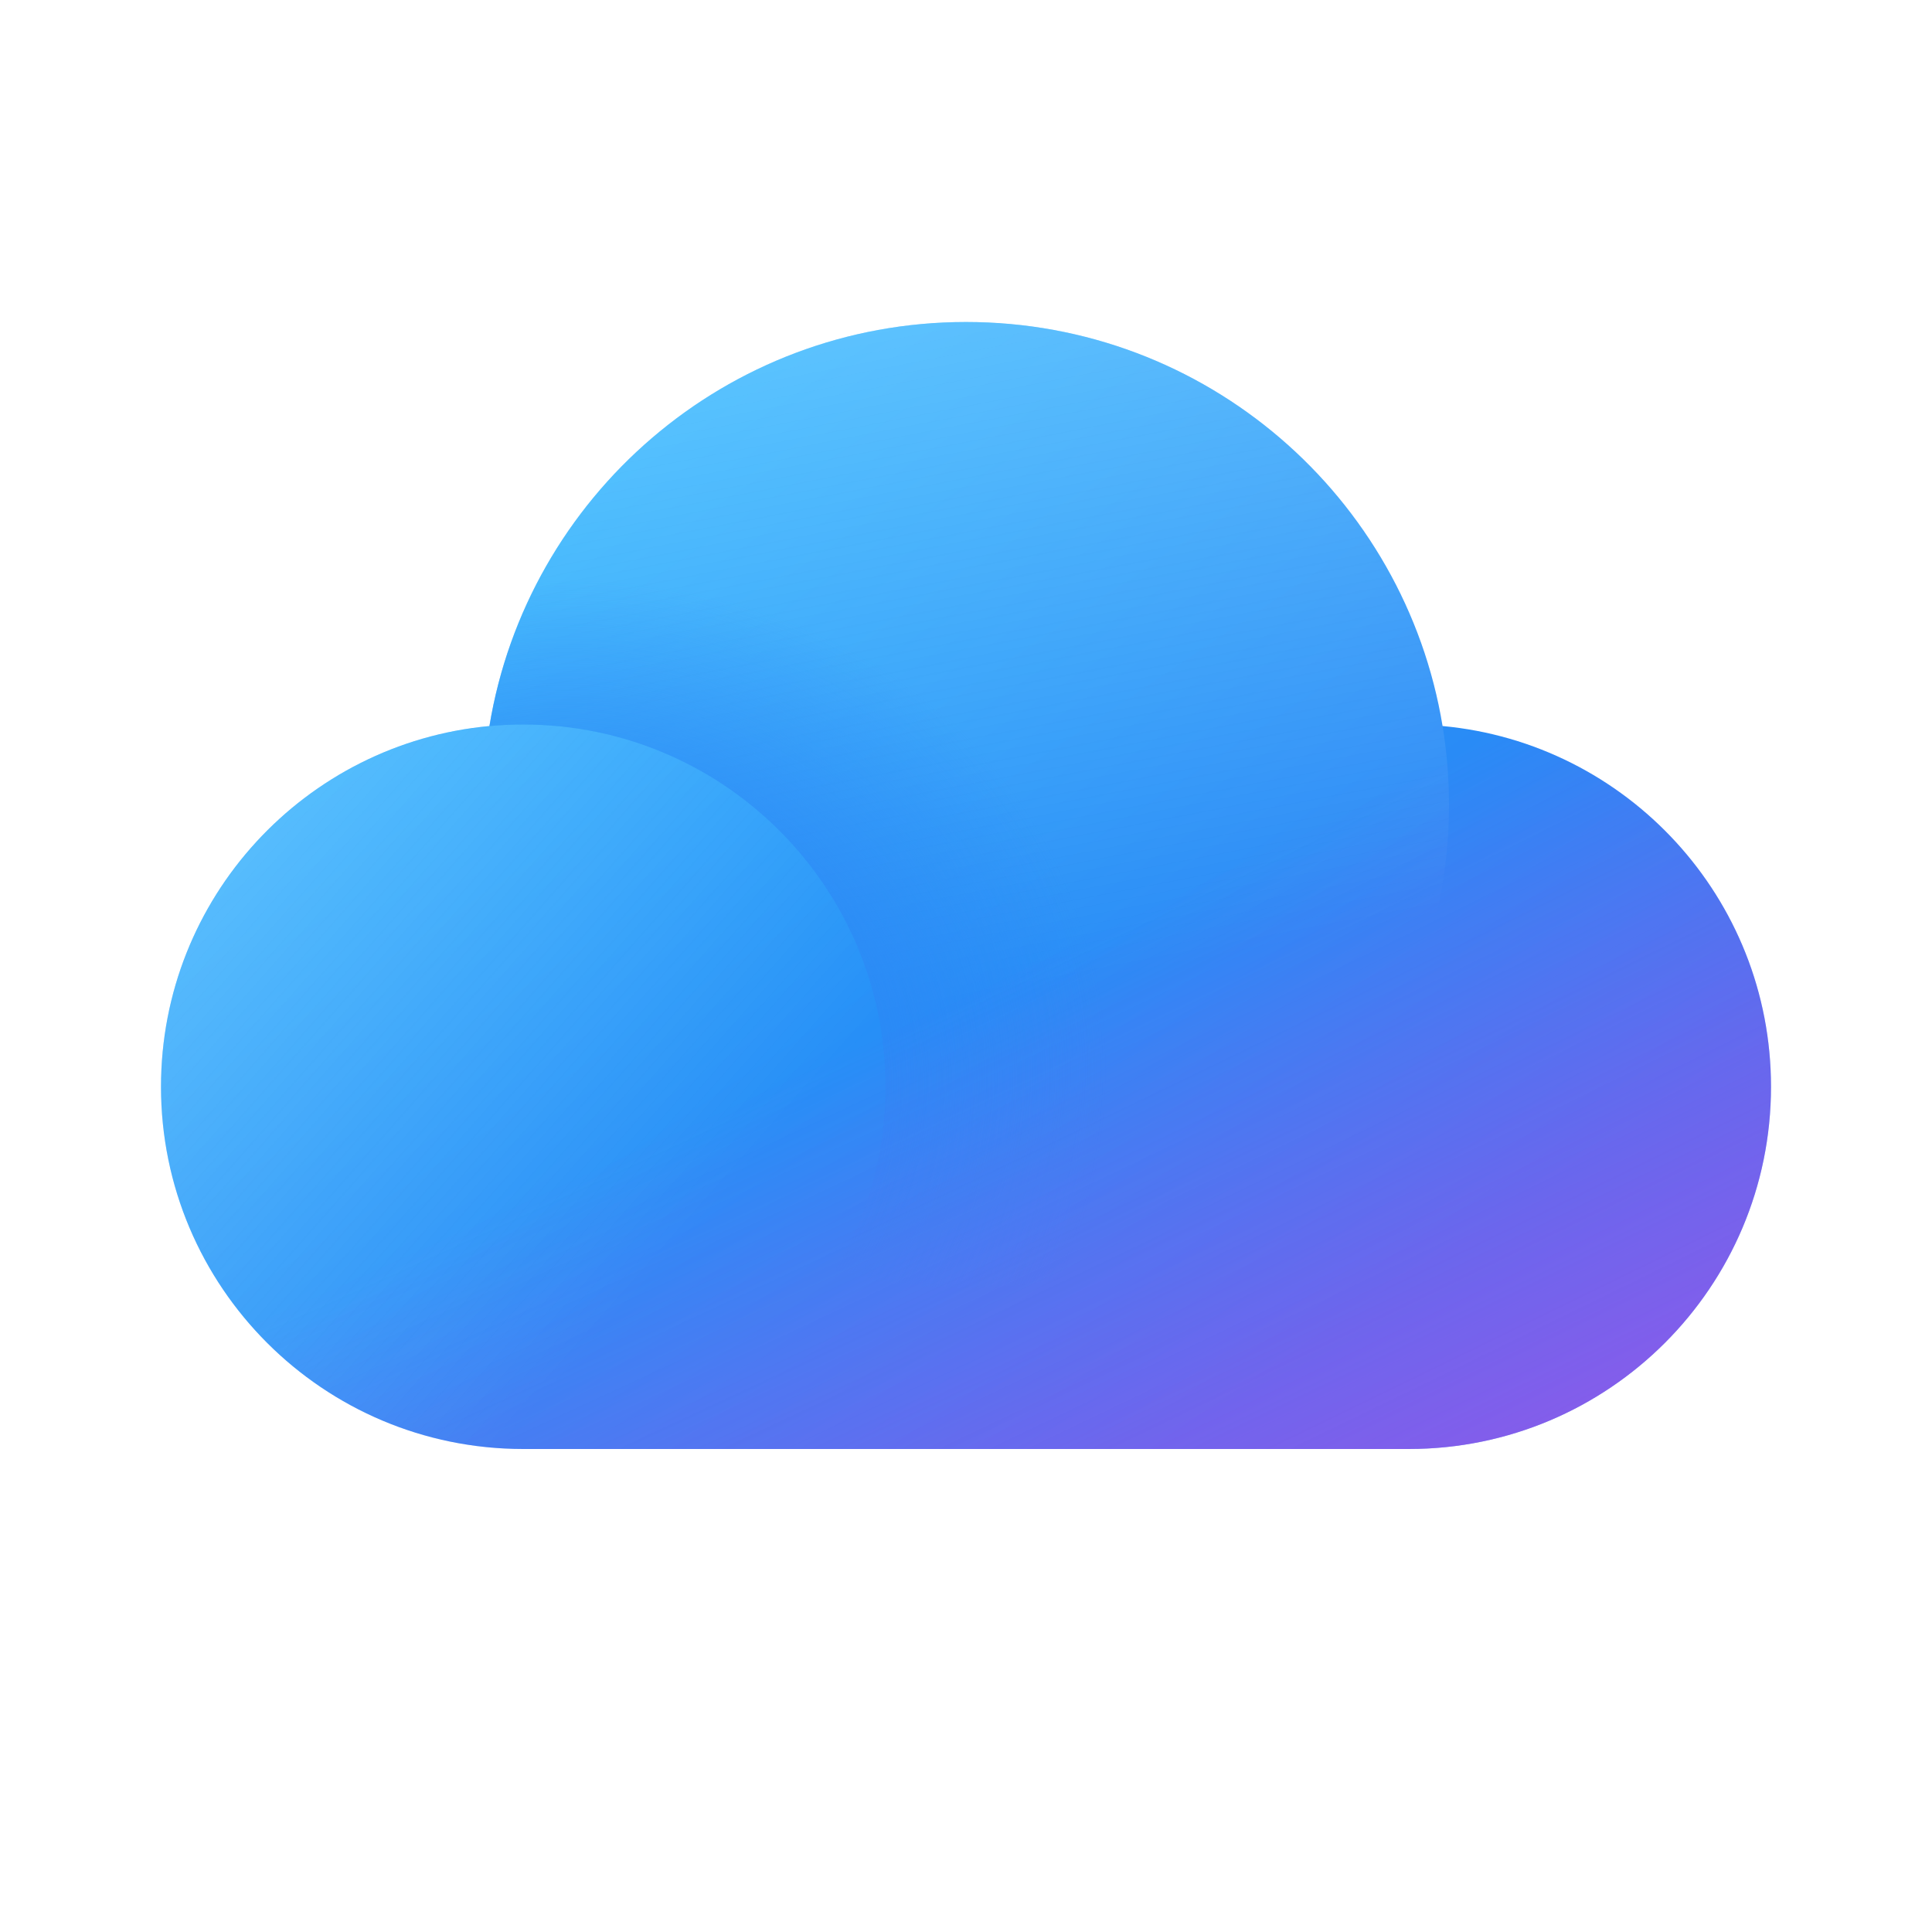
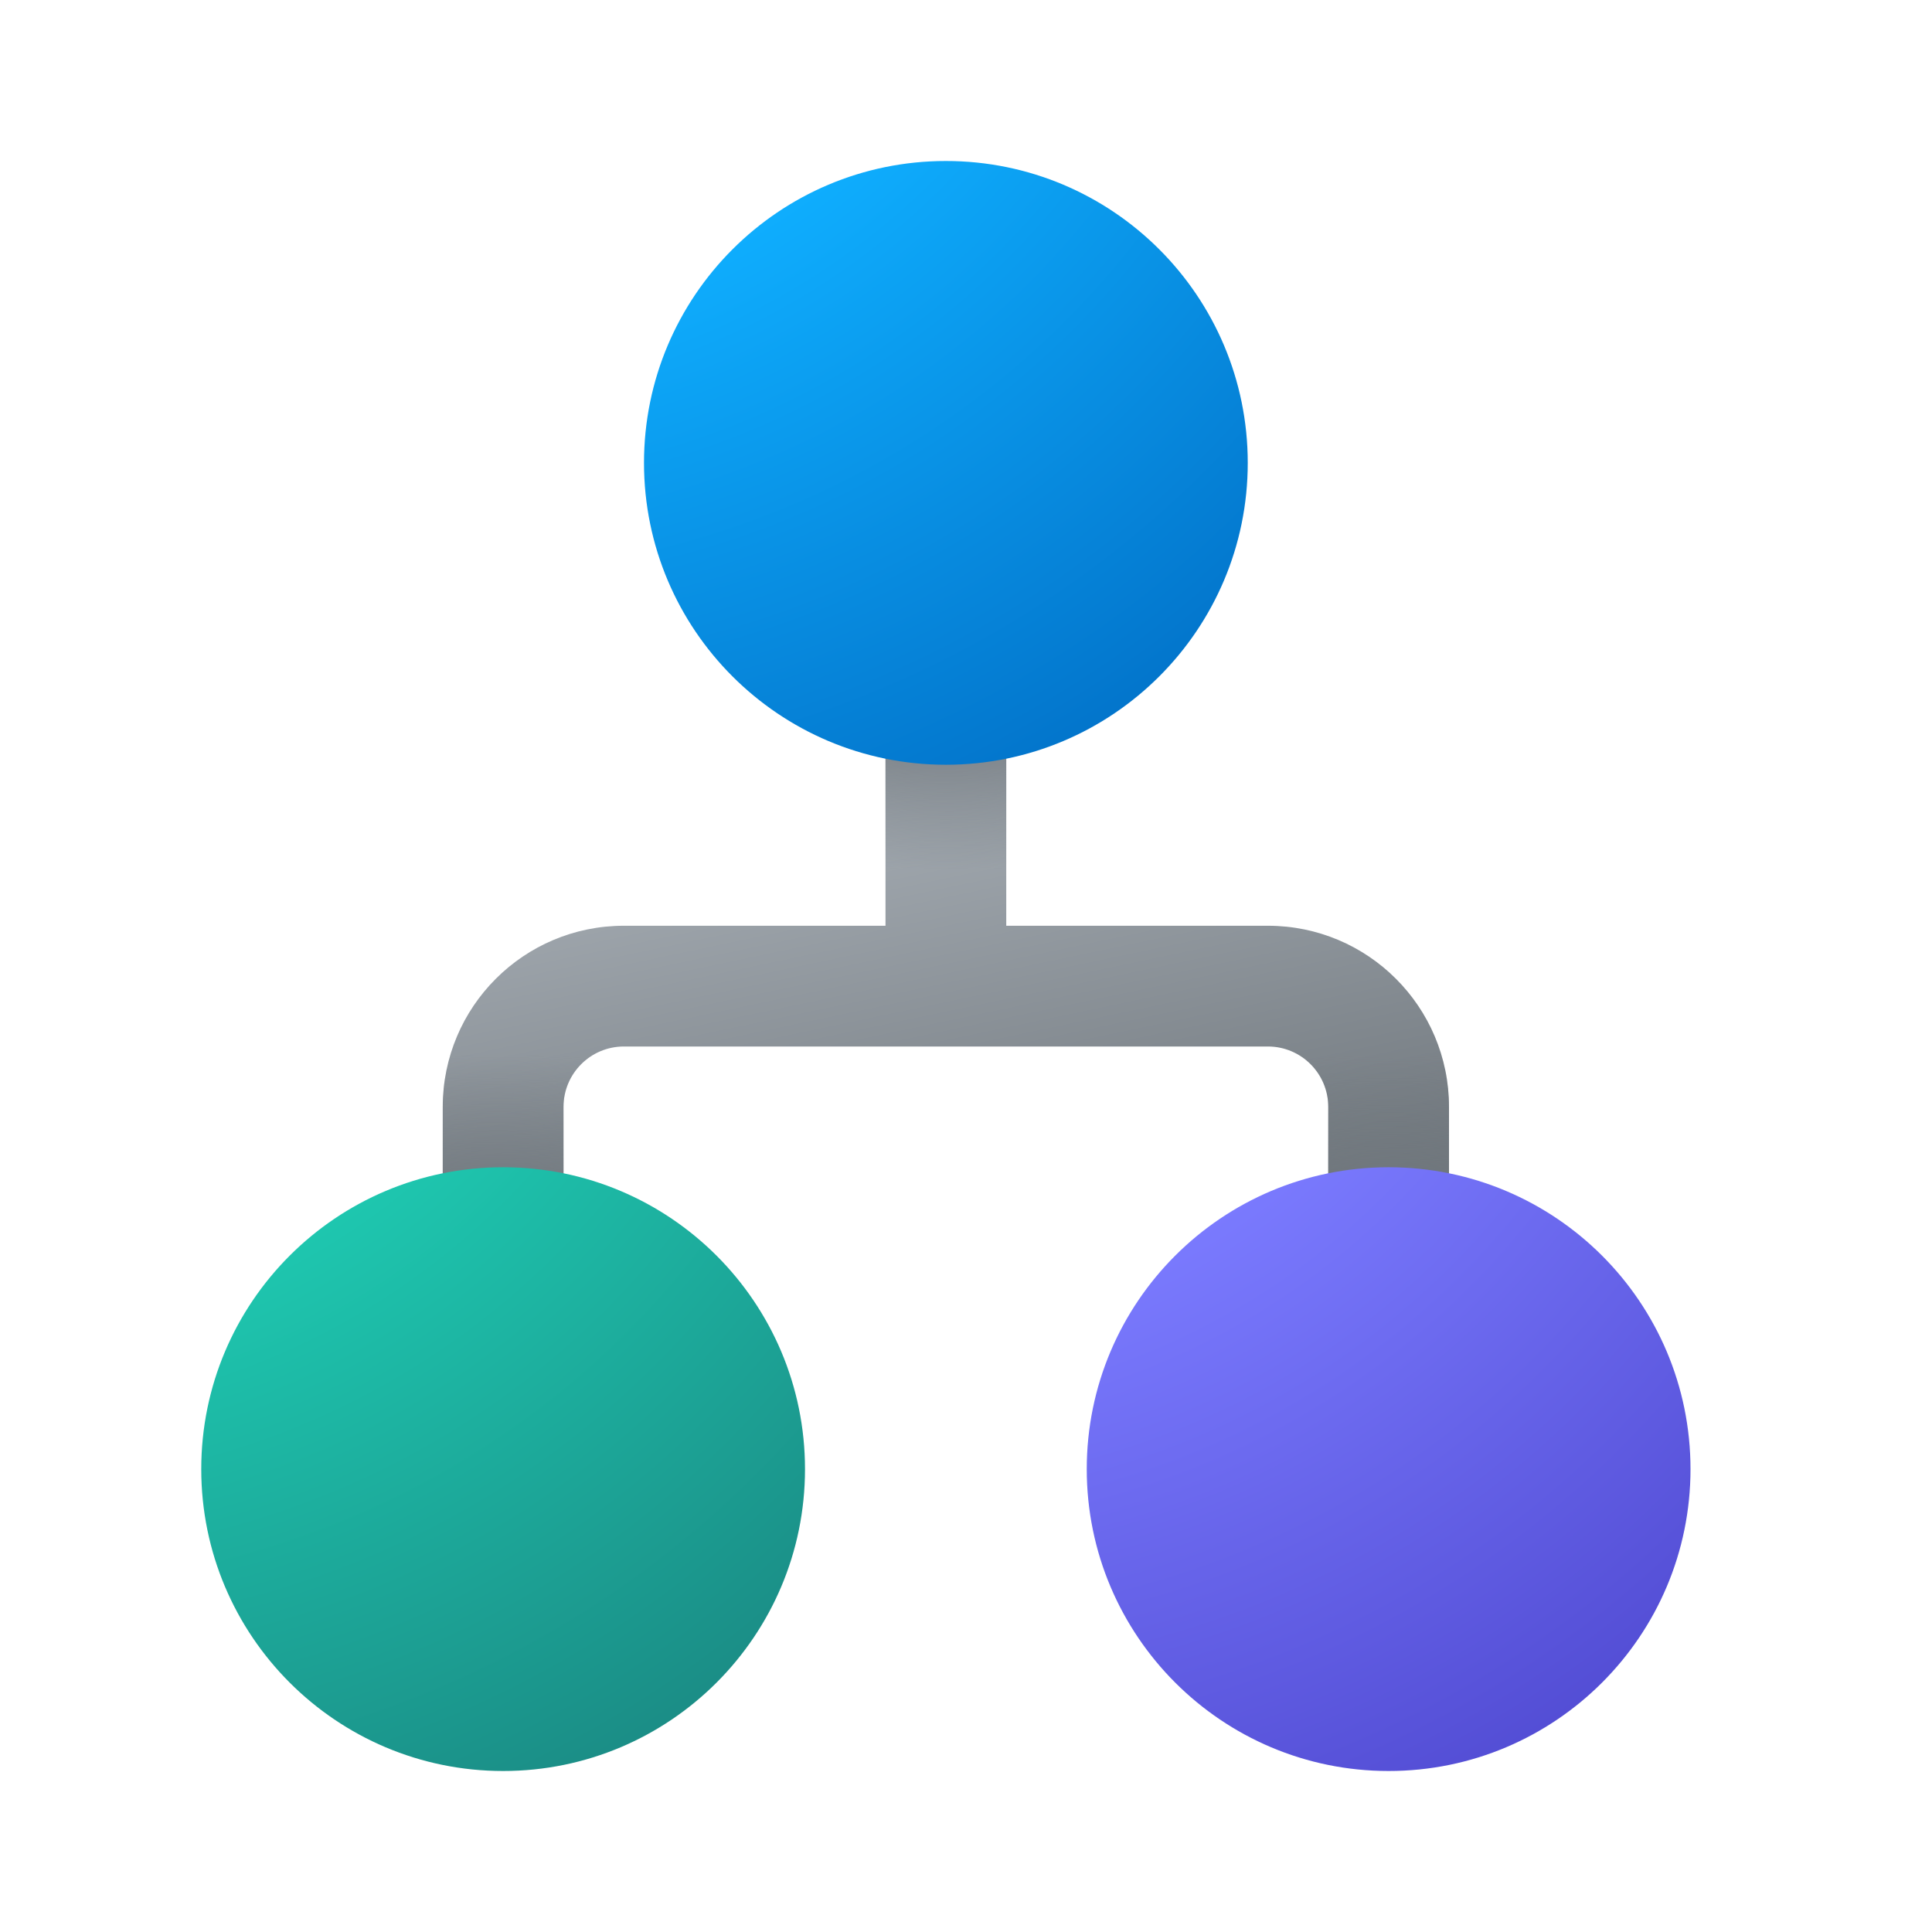
<svg xmlns="http://www.w3.org/2000/svg" width="24" height="24" viewBox="0 0 24 24" fill="none">
-   <path d="M6.08 9.019C6.548 6.172 9.02 4 12 4C14.98 4 17.452 6.172 17.92 9.019C20.209 9.231 22 11.156 22 13.5C22 15.985 19.985 18 17.5 18H6.5C4.015 18 2 15.985 2 13.5C2 11.156 3.792 9.231 6.08 9.019Z" fill="url(#paint0_linear_378174_10237)" />
-   <path d="M11 13.5C11 15.985 8.985 18 6.5 18C4.015 18 2 15.985 2 13.5C2 11.015 4.015 9 6.5 9C8.985 9 11 11.015 11 13.5Z" fill="url(#paint1_linear_378174_10237)" fill-opacity="0.3" />
-   <path d="M12 16C15.314 16 18 13.314 18 10C18 6.686 15.314 4 12 4C9.02 4 6.548 6.172 6.08 9.019C6.218 9.007 6.358 9 6.5 9C8.985 9 11 11.015 11 13.5C11 14.332 10.774 15.111 10.381 15.779C10.896 15.923 11.439 16 12 16Z" fill="url(#paint2_linear_378174_10237)" fill-opacity="0.3" />
-   <path d="M12 16C15.314 16 18 13.314 18 10C18 6.686 15.314 4 12 4C9.02 4 6.548 6.172 6.08 9.019C6.218 9.007 6.358 9 6.5 9C8.985 9 11 11.015 11 13.5C11 14.332 10.774 15.111 10.381 15.779C10.896 15.923 11.439 16 12 16Z" fill="url(#paint3_radial_378174_10237)" />
-   <path d="M6.08 9.019C6.548 6.172 9.02 4 12 4C14.98 4 17.452 6.172 17.92 9.019C20.209 9.231 22 11.156 22 13.5C22 15.985 19.985 18 17.5 18H6.5C4.015 18 2 15.985 2 13.5C2 11.156 3.792 9.231 6.08 9.019Z" fill="url(#paint4_radial_378174_10237)" fill-opacity="0.5" />
+   <path fill-rule="evenodd" clip-rule="evenodd" d="M11 11.5V8.5H12.5V11.5H15.75C16.993 11.5 18 12.507 18 13.75V16H16.5V13.75C16.5 13.336 16.164 13 15.75 13H7.75C7.336 13 7 13.336 7 13.75V16H5.5V13.75C5.5 12.507 6.507 11.5 7.75 11.5H11Z" fill="url(#paint0_linear_378174_9213)" />
+   <path fill-rule="evenodd" clip-rule="evenodd" d="M11 11.5V8.5H12.5V11.5H15.75C16.993 11.5 18 12.507 18 13.75V16H16.5V13.75C16.5 13.336 16.164 13 15.75 13H7.75C7.336 13 7 13.336 7 13.75V16H5.5V13.75C5.5 12.507 6.507 11.5 7.75 11.5H11Z" fill="url(#paint1_radial_378174_9213)" />
+   <path fill-rule="evenodd" clip-rule="evenodd" d="M11 11.5V8.5H12.5V11.5H15.75C16.993 11.5 18 12.507 18 13.75V16H16.5V13.75C16.5 13.336 16.164 13 15.75 13H7.75C7.336 13 7 13.336 7 13.75V16H5.5V13.75C5.5 12.507 6.507 11.5 7.75 11.5H11Z" fill="url(#paint2_radial_378174_9213)" />
+   <path fill-rule="evenodd" clip-rule="evenodd" d="M11 11.5V8.5H12.5V11.5H15.75C16.993 11.5 18 12.507 18 13.75V16H16.5V13.75C16.5 13.336 16.164 13 15.75 13H7.75C7.336 13 7 13.336 7 13.75V16H5.5V13.75C5.5 12.507 6.507 11.5 7.75 11.5H11Z" fill="url(#paint3_radial_378174_9213)" />
+   <path d="M10 18.25C10 20.321 8.321 22 6.25 22C4.179 22 2.5 20.321 2.5 18.25C2.5 16.179 4.179 14.5 6.25 14.5C8.321 14.5 10 16.179 10 18.25Z" fill="url(#paint4_radial_378174_9213)" />
+   <path d="M21 18.25C21 20.321 19.321 22 17.25 22C15.179 22 13.5 20.321 13.5 18.25C13.5 16.179 15.179 14.5 17.25 14.5C19.321 14.5 21 16.179 21 18.25Z" fill="url(#paint5_radial_378174_9213)" />
+   <path d="M15.5 5.75C15.5 7.821 13.821 9.5 11.75 9.5C9.679 9.5 8 7.821 8 5.75C8 3.679 9.679 2 11.75 2C13.821 2 15.5 3.679 15.5 5.75Z" fill="url(#paint6_radial_378174_9213)" />
  <defs>
-     <linearGradient id="paint0_linear_378174_10237" x1="2.714" y1="6.625" x2="11.675" y2="19.925" gradientUnits="userSpaceOnUse">
-       <stop stop-color="#0FAFFF" />
-       <stop offset="1" stop-color="#367AF2" />
+     <linearGradient id="paint0_linear_378174_9213" x1="5.5" y1="8.5" x2="7.236" y2="16.765" gradientUnits="userSpaceOnUse">
+       <stop stop-color="#B9C0C7" />
+       <stop offset="1" stop-color="#70777D" />
    </linearGradient>
-     <linearGradient id="paint1_linear_378174_10237" x1="2" y1="10.542" x2="8.067" y2="15.912" gradientUnits="userSpaceOnUse">
-       <stop stop-color="white" />
-       <stop offset="1" stop-color="#FCFCFC" stop-opacity="0" />
-     </linearGradient>
-     <linearGradient id="paint2_linear_378174_10237" x1="8.146" y1="4.675" x2="9.739" y2="12.946" gradientUnits="userSpaceOnUse">
-       <stop stop-color="white" />
-       <stop offset="1" stop-color="#FCFCFC" stop-opacity="0" />
-     </linearGradient>
-     <radialGradient id="paint3_radial_378174_10237" cx="0" cy="0" r="1" gradientUnits="userSpaceOnUse" gradientTransform="translate(6.54637 13.825) rotate(-22.9856) scale(7.29834 6.53738)">
-       <stop offset="0.412" stop-color="#2C87F5" />
-       <stop offset="1" stop-color="#2C87F5" stop-opacity="0" />
+     <radialGradient id="paint1_radial_378174_9213" cx="0" cy="0" r="1" gradientUnits="userSpaceOnUse" gradientTransform="translate(11.75 6.24639) rotate(90) scale(4.5613 7.60216)">
+       <stop offset="0.553" stop-color="#70777D" />
+       <stop offset="1" stop-color="#70777D" stop-opacity="0" />
    </radialGradient>
-     <radialGradient id="paint4_radial_378174_10237" cx="0" cy="0" r="1" gradientUnits="userSpaceOnUse" gradientTransform="translate(11.1667 3.125) rotate(63.5751) scale(17.3211 125.045)">
-       <stop offset="0.5" stop-color="#DD3CE2" stop-opacity="0" />
-       <stop offset="1" stop-color="#DD3CE2" />
+     <radialGradient id="paint2_radial_378174_9213" cx="0" cy="0" r="1" gradientUnits="userSpaceOnUse" gradientTransform="translate(6.125 17.7488) rotate(-90.2397) scale(4.66951 7.7825)">
+       <stop offset="0.549" stop-color="#70777D" />
+       <stop offset="1" stop-color="#70777D" stop-opacity="0" />
+     </radialGradient>
+     <radialGradient id="paint3_radial_378174_9213" cx="0" cy="0" r="1" gradientUnits="userSpaceOnUse" gradientTransform="translate(17.3555 17.7308) rotate(-89.5151) scale(4.61555 7.6925)">
+       <stop offset="0.549" stop-color="#70777D" />
+       <stop offset="1" stop-color="#70777D" stop-opacity="0" />
+     </radialGradient>
+     <radialGradient id="paint4_radial_378174_9213" cx="0" cy="0" r="1" gradientUnits="userSpaceOnUse" gradientTransform="translate(-2.03125 6.14063) rotate(53.6156) scale(20.282 17.3706)">
+       <stop offset="0.529" stop-color="#1EC8B0" />
+       <stop offset="1" stop-color="#1A7F7C" />
+     </radialGradient>
+     <radialGradient id="paint5_radial_378174_9213" cx="0" cy="0" r="1" gradientUnits="userSpaceOnUse" gradientTransform="translate(8.96875 6.14063) rotate(53.6156) scale(20.282 17.3706)">
+       <stop offset="0.529" stop-color="#7B7BFF" />
+       <stop offset="1" stop-color="#4A43CB" />
+     </radialGradient>
+     <radialGradient id="paint6_radial_378174_9213" cx="0" cy="0" r="1" gradientUnits="userSpaceOnUse" gradientTransform="translate(3.46875 -6.35937) rotate(53.6156) scale(20.282 17.3706)">
+       <stop offset="0.529" stop-color="#0FAFFF" />
+       <stop offset="1" stop-color="#0067BF" />
    </radialGradient>
  </defs>
</svg>
